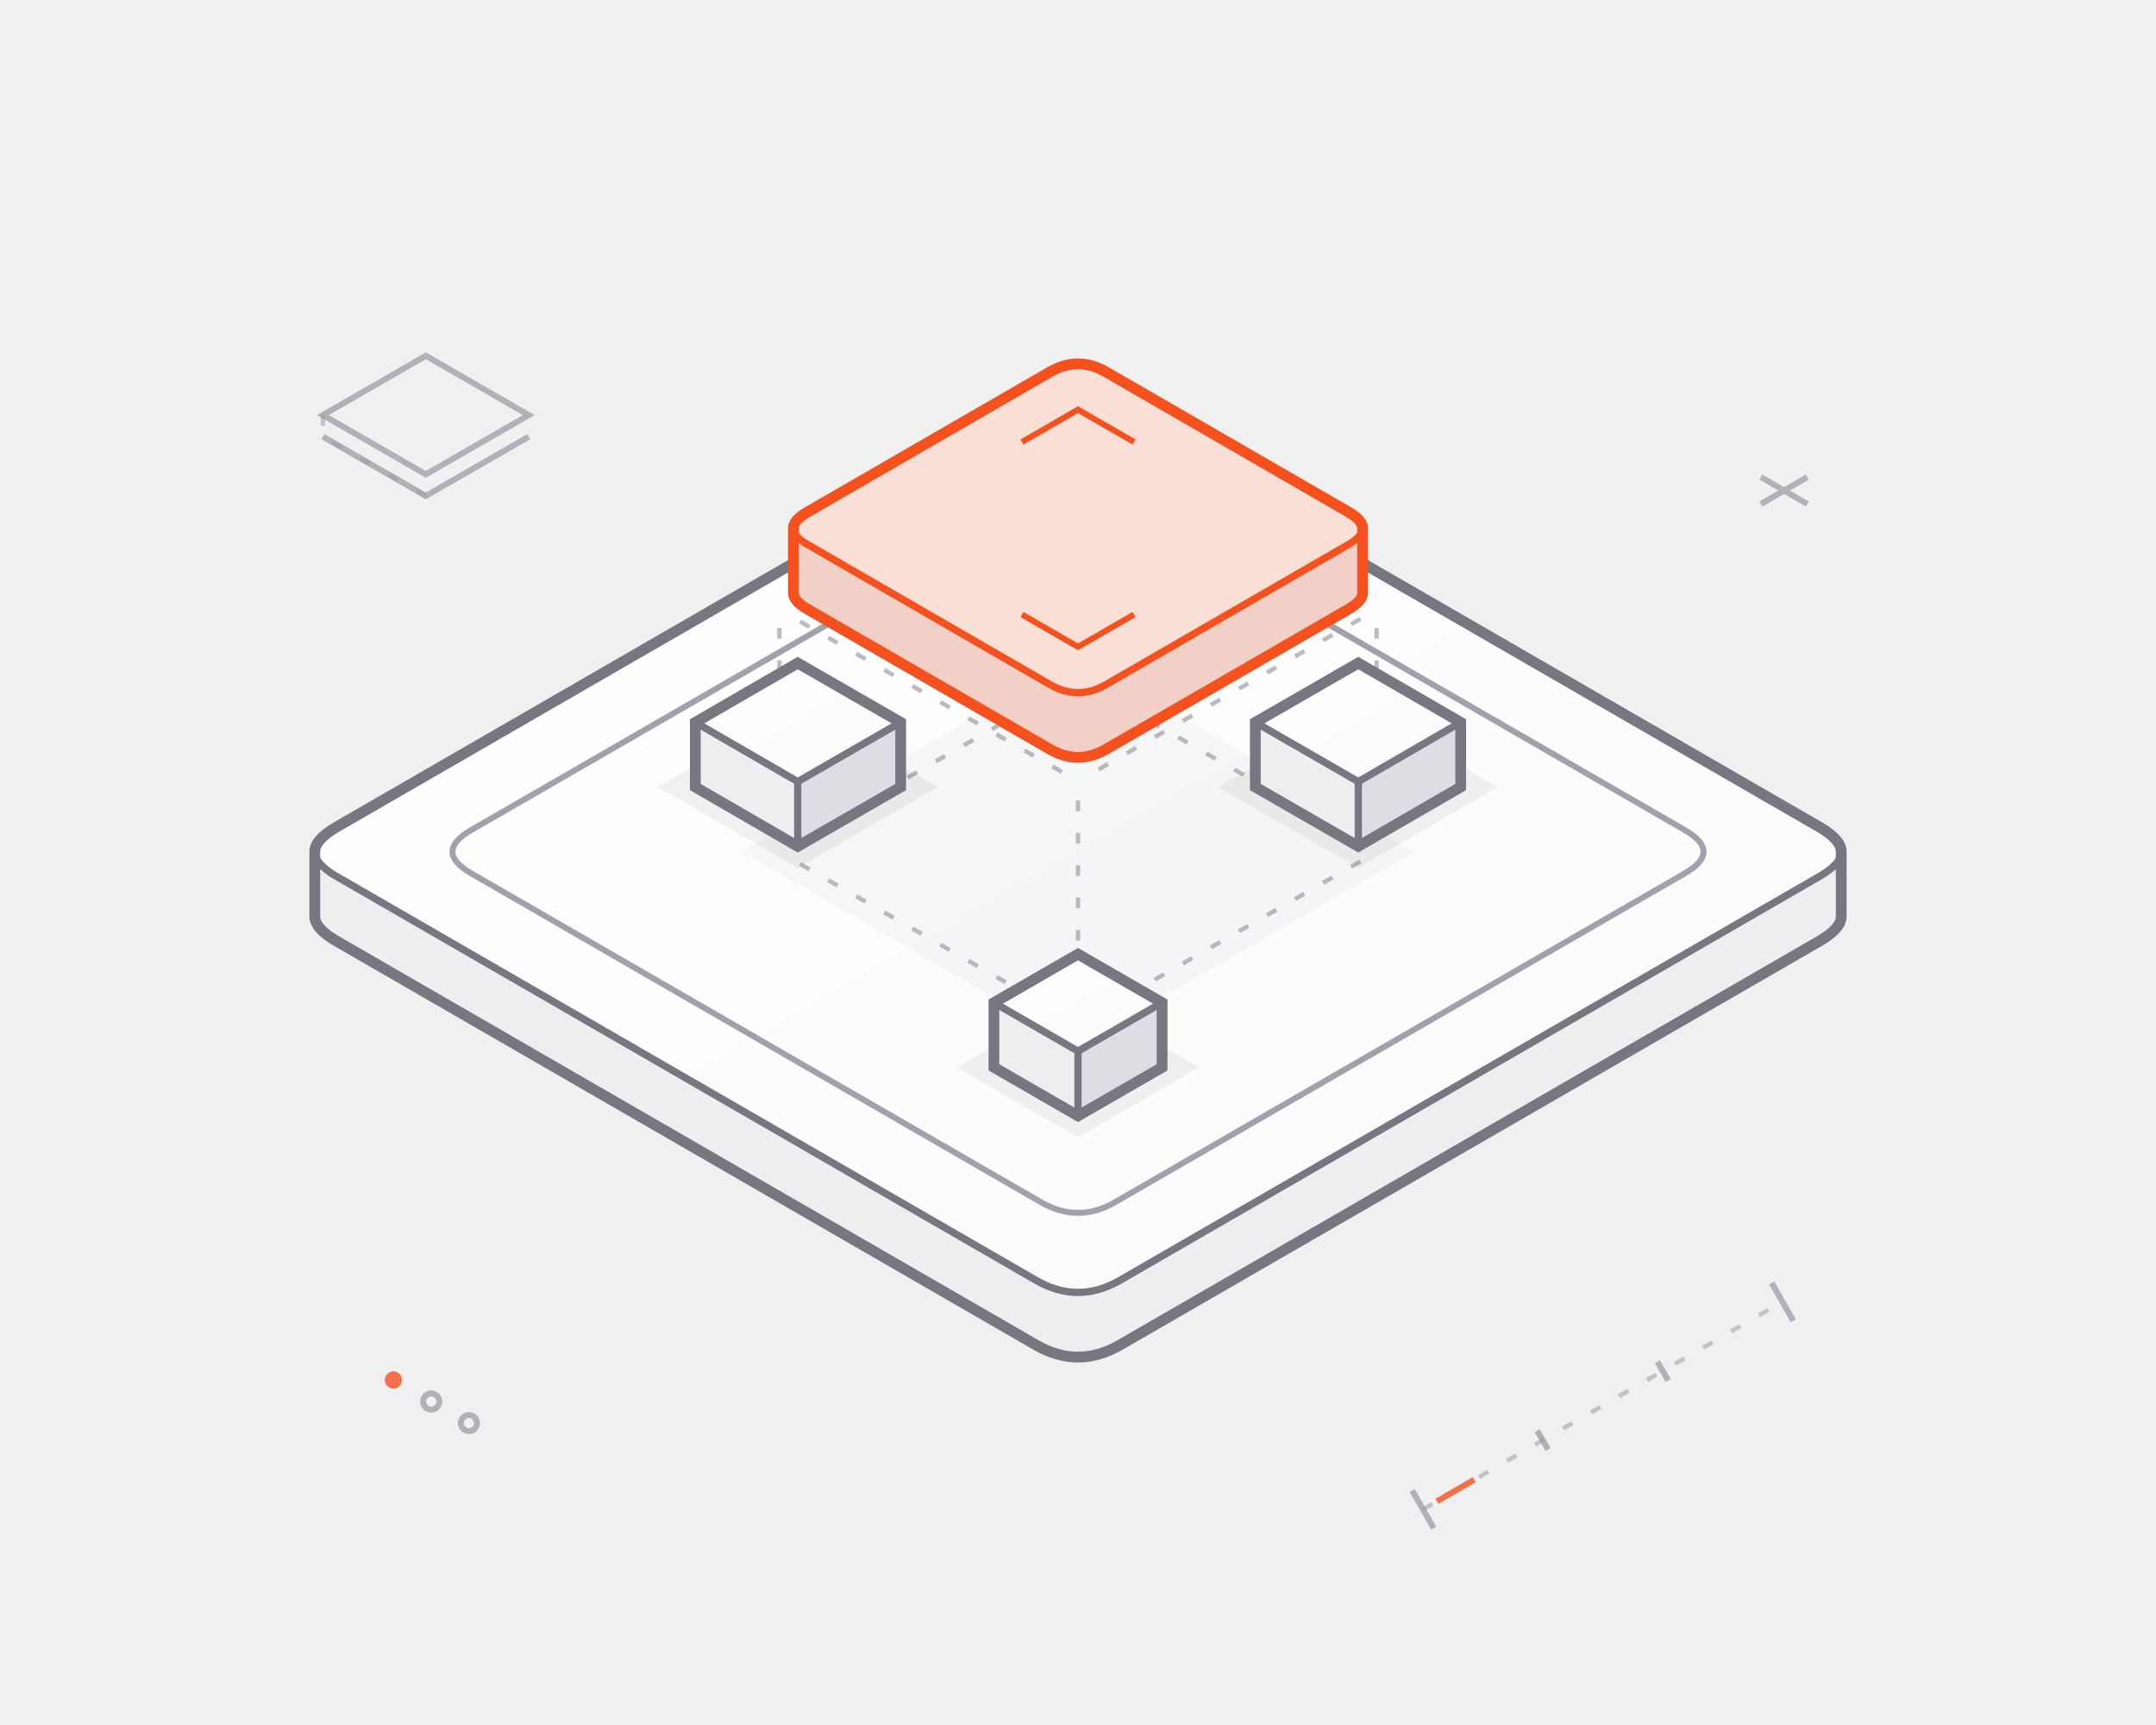
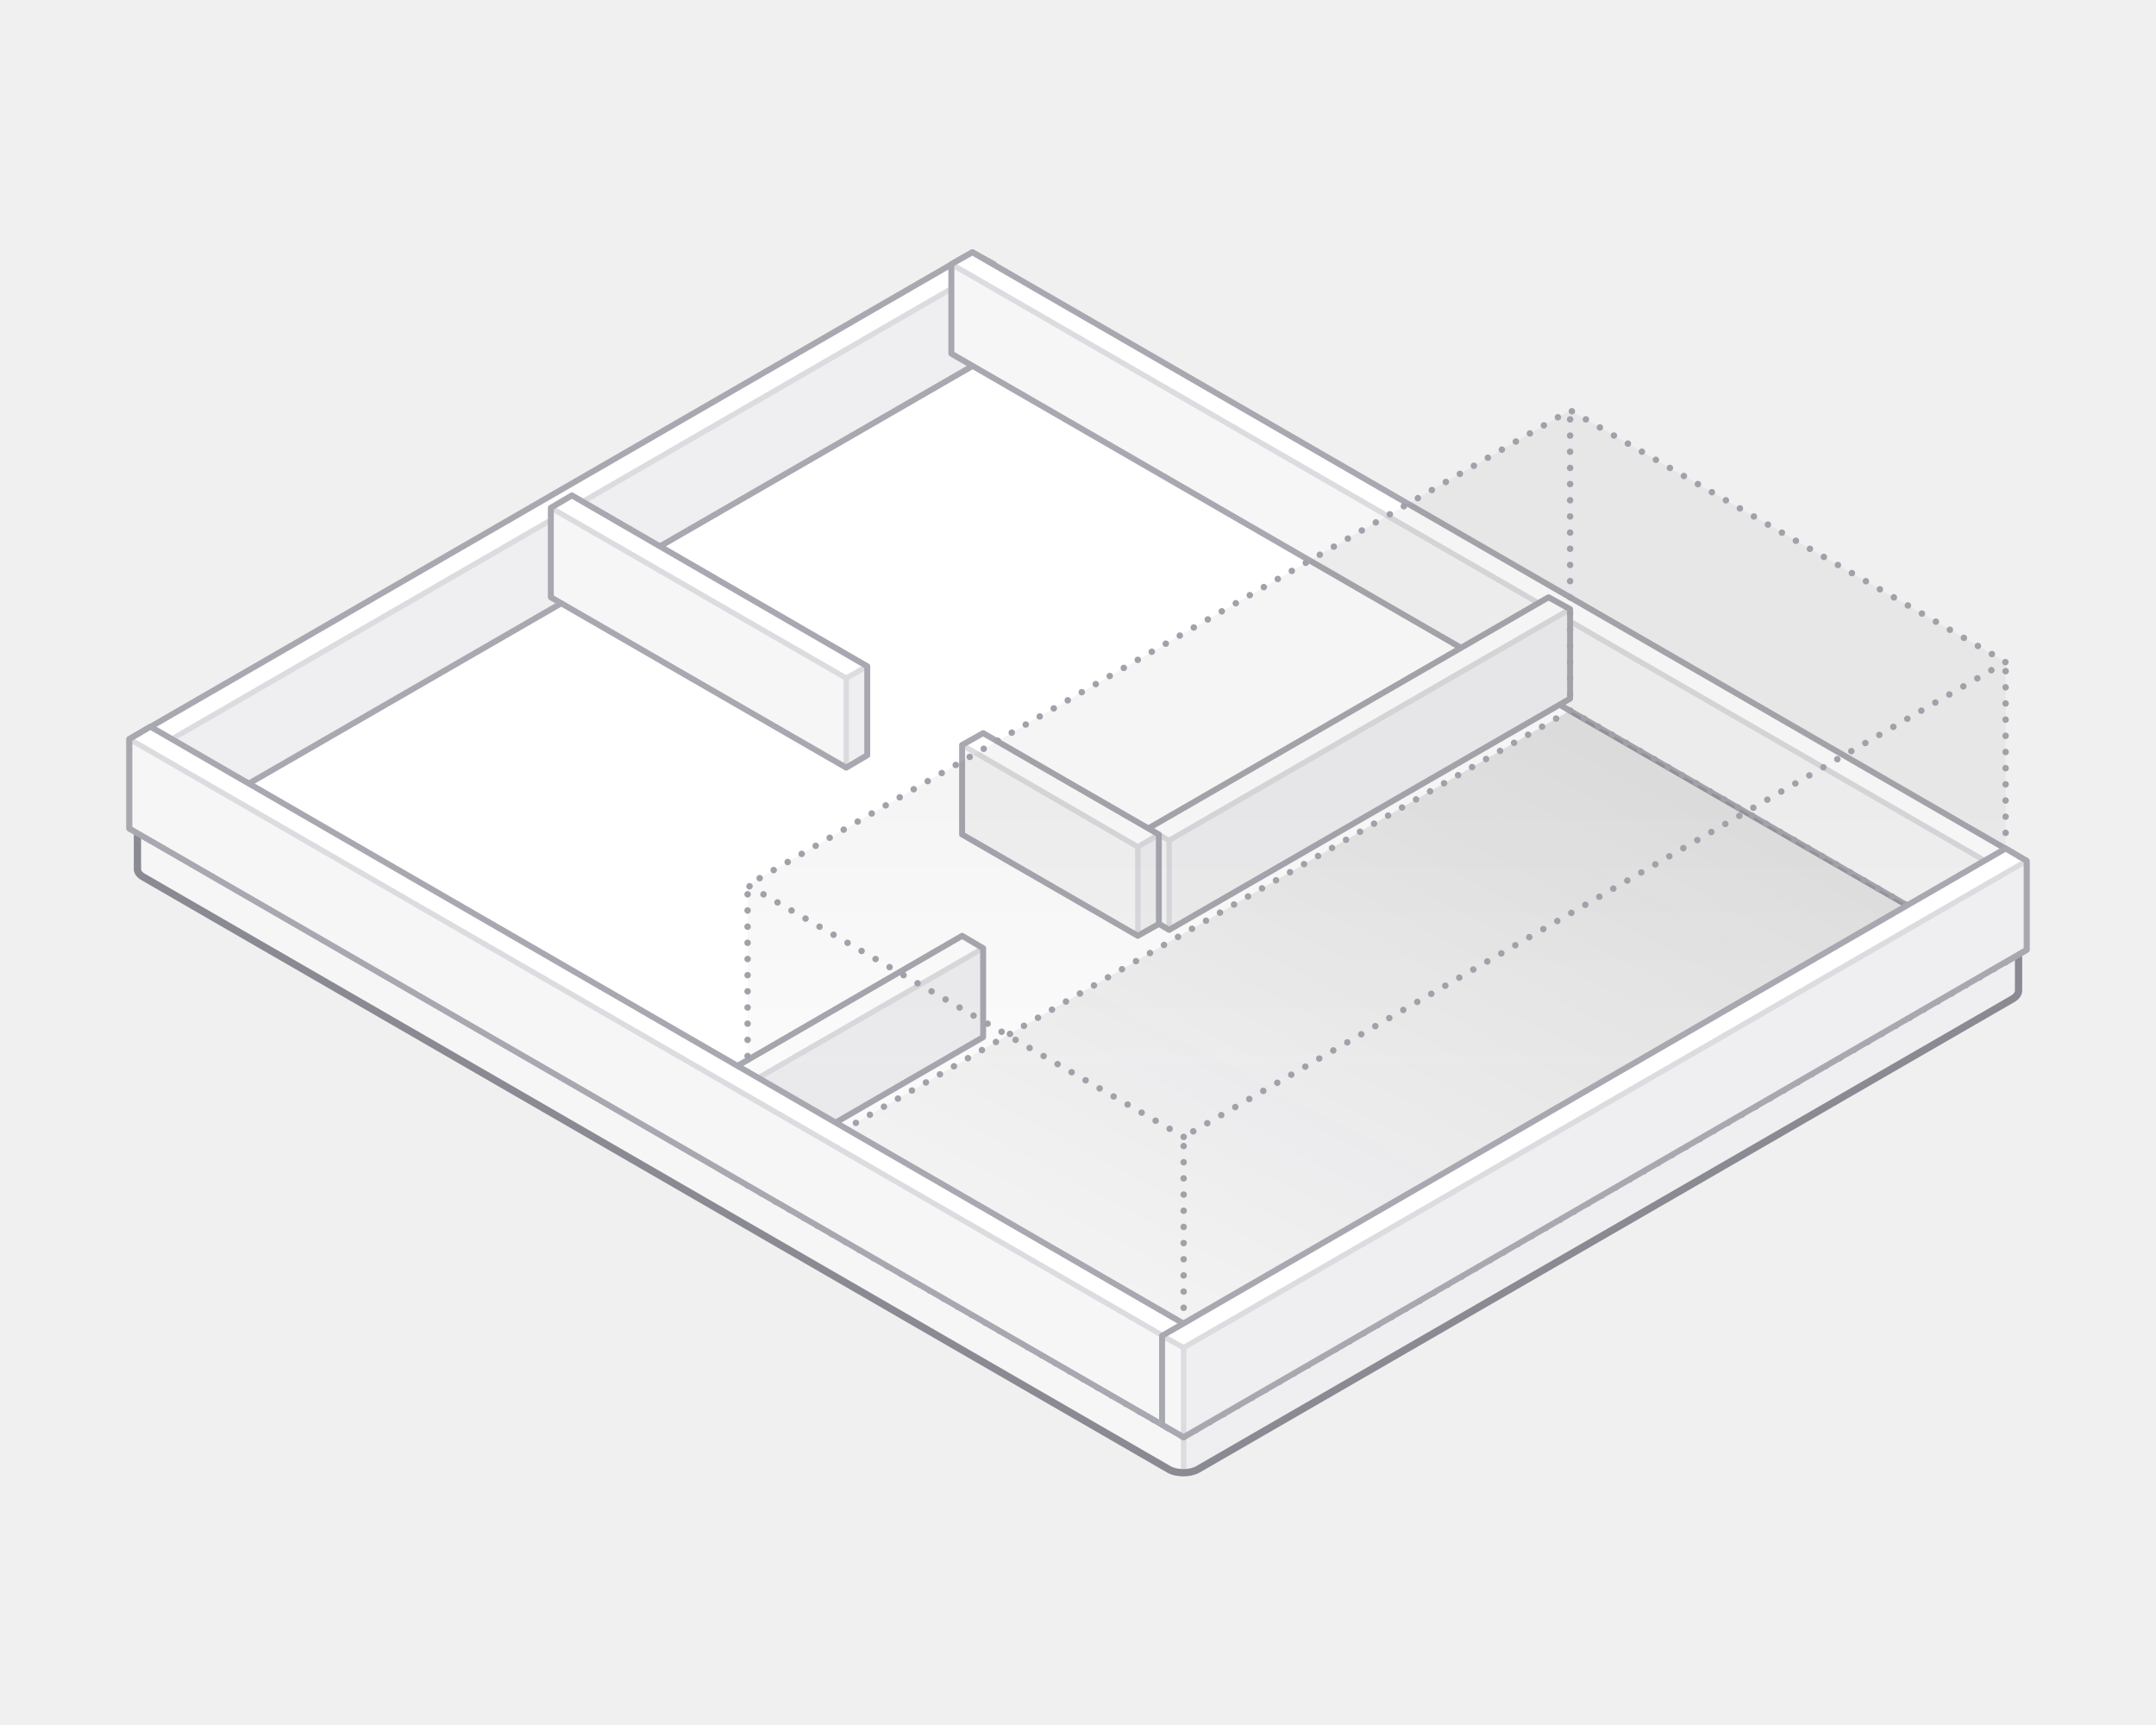
<svg xmlns="http://www.w3.org/2000/svg" width="400" height="320" viewBox="0 0 400 320" fill="none" role="img" aria-labelledby="fg-zone-light-title fg-zone-light-description" class="fg-zone-light">
  <defs>
-     <linearGradient id="fg-zone-light-plane" x1="0" y1="0" x2="1" y2="1">
-       <stop stop-color="#ffffff" />
-       <stop offset="1" stop-color="#fafafb" />
+     <linearGradient id="fg-zone-light-cy" x1="0" y1="0" x2="1" y2="0">
+       <stop stop-color="#f6f6f7" />
+       <stop offset="1" stop-color="#efeff1" />
+     </linearGradient>
+     <linearGradient id="fg-zone-light-zone-floor" gradientUnits="userSpaceOnUse" x1="291.3" y1="131.8" x2="219.6" y2="266.6">
+       <stop offset="0" stop-color="#18181b" stop-opacity="0.12" />
+       <stop offset="1" stop-color="#18181b" stop-opacity="0.02" />
+     </linearGradient>
+     <linearGradient id="fg-zone-light-zone" gradientUnits="userSpaceOnUse" x1="255.4" y1="143.5" x2="255.4" y2="199.2">
+       <stop offset="0" stop-color="#18181b" stop-opacity="0.045" />
+       <stop offset="1" stop-color="#18181b" stop-opacity="0.02" />
    </linearGradient>
  </defs>
  <style>
-     .fg-zone-light { stroke-linecap: butt; stroke-linejoin: miter; stroke-width: 2; }
-     .fg-zone-light .edge, .fg-zone-light .seam { stroke: #777781; }
-     .fg-zone-light .seam, .fg-zone-light .accent-seam { stroke-width: 1.35; }
-     .fg-zone-light .shade { fill: #1b1b24; fill-opacity: .055; }
-     .fg-zone-light .shade-soft { fill: #1b1b24; fill-opacity: .03; }
-     .fg-zone-light .soft { stroke: #a1a1ab; stroke-width: 1.1; }
-     .fg-zone-light .guide { stroke: #85858f; stroke-width: .8; stroke-dasharray: 2 4; opacity: .55; }
-     .fg-zone-light .accent-edge, .fg-zone-light .accent-seam, .fg-zone-light .accent { stroke: #f4511e; }
-     .fg-zone-light .accent { stroke-width: 1.1; }
-     .fg-zone-light .accent-fill { fill: #f4511e; }
-     .fg-zone-light .tf { fill: url(#fg-zone-light-plane); }
-     .fg-zone-light .lf { fill: #eeeef1; }
-     .fg-zone-light .rf { fill: #dddde3; }
-     .fg-zone-light .at { fill: #fadfd7; }
-     .fg-zone-light .af { fill: #f3d0c7; }
+     .fg-zone-light { stroke-linecap: round; stroke-linejoin: round; }
+     .fg-zone-light path { vector-effect: non-scaling-stroke; }
+     .fg-zone-light .t { fill: #ffffff; }
+     .fg-zone-light .l { fill: #f6f6f7; }
+     .fg-zone-light .r { fill: #efeff1; }
+     .fg-zone-light .hole { fill: #ececef; }
+     .fg-zone-light .cy { fill: url(#fg-zone-light-cy); }
+     .fg-zone-light .af { fill: #5f5f68; }
+     .fg-zone-light .kf { fill: #85858e; }
+     .fg-zone-light .eo { fill-rule: evenodd; }
+     .fg-zone-light .o { stroke: #8a8a93; stroke-width: 1.35; }
+     .fg-zone-light .o2 { stroke: #a8a8b0; stroke-width: 1.1; }
+     .fg-zone-light .e { stroke: #dcdce0; stroke-width: 1; }
+     .fg-zone-light .d { stroke: #a1a1aa; stroke-width: 1.2; stroke-dasharray: 0 3; }
+     .fg-zone-light .dh { stroke: #dcdce0; stroke-width: 1.2; stroke-dasharray: 0 3; }
+     .fg-zone-light .g { stroke: #a8a8b0; stroke-width: 1; stroke-dasharray: 3 3; }
+     .fg-zone-light .k { stroke: #85858e; stroke-width: 1.2; }
+     .fg-zone-light .ka, .fg-zone-light .oa { stroke: #5f5f68; stroke-width: 1.35; }
+     .fg-zone-light .da { stroke: #5f5f68; stroke-width: 1.2; stroke-dasharray: 0 3; }
+     .fg-zone-light .ga { stroke: #5f5f68; stroke-width: 1; stroke-dasharray: 3 3; }
  </style>
-   <g data-part="illustration">
-     <g data-part="decoration" aria-hidden="true" pointer-events="none" opacity=".8">
-       <path class="soft" d="M79 66L98.1 77L79 88L59.9 77ZM59.9 81L79 92L98.1 81M262 276.5L266 283.5M328.7 238L332.7 245M285.2 265.4L287.2 268.9M307.5 252.6L309.5 256.1M326.7 88.5L335.3 93.5M326.7 93.5L335.3 88.5M78.5 260a1.5 1.5 0 1 0 3 0a1.5 1.5 0 1 0 -3 0ZM85.5 264a1.5 1.5 0 1 0 3 0a1.5 1.5 0 1 0 -3 0Z" />
-       <path class="guide" d="M59.9 77L59.9 81L79 92M264 280L330.7 241.5" />
-       <path class="accent" d="M266.6 278.5L273.5 274.5" />
-       <path class="accent-fill" d="M71.4 256a1.6 1.6 0 1 0 3.2 0a1.6 1.6 0 1 0 -3.2 0Z" />
-     </g>
-     <g data-part="subject">
-       <g transform="translate(0 -10)">
-         <g data-part="plate">
-           <path class="lf" d="M58.4 168Q58.4 165.8 62.3 163.5L192.2 88.5Q200 84 207.8 88.5L337.7 163.5Q341.6 165.8 341.6 168L341.6 180Q341.6 182.2 337.7 184.5L207.8 259.5Q200 264 192.2 259.5L62.3 184.5Q58.4 182.2 58.4 180Z" />
-           <path class="tf" d="M192.2 88.5Q200 84 207.8 88.5L337.7 163.5Q345.5 168 337.7 172.5L207.8 247.5Q200 252 192.2 247.5L62.3 172.5Q54.5 168 62.3 163.5Z" />
-           <path class="seam" d="M341.6 168Q341.6 170.2 337.7 172.5L207.8 247.5Q200 252 192.2 247.5L62.3 172.5Q58.4 170.2 58.4 168" />
-           <path class="edge" d="M58.4 168Q58.4 165.8 62.3 163.5L192.2 88.5Q200 84 207.8 88.5L337.7 163.5Q341.6 165.8 341.6 168L341.6 180Q341.6 182.2 337.7 184.5L207.8 259.5Q200 264 192.2 259.5L62.3 184.5Q58.4 182.2 58.4 180Z" />
-         </g>
-         <path class="soft" d="M193.1 103Q200 99 206.9 103L312.6 164Q319.5 168 312.6 172L206.9 233Q200 237 193.1 233L87.4 172Q80.5 168 87.4 164Z" />
-         <polygon class="shade-soft" points="200,132 262.4,168 200,204 137.6,168" />
-         <path class="guide" d="M203 137.8L252.4 166.2M252.4 169.8L203 198.2M197 198.2L147.6 169.8M147.6 166.2L197 137.8M203 92.8L252.4 121.2M252.4 124.8L203 153.2M197 153.2L147.6 124.8M147.6 121.2L197 92.8M200 132.5L200 94.5M255.4 164.5L255.4 126.5M200 196.5L200 158.5M144.6 164.5L144.6 126.5" />
-         <polygon class="shade" points="148,141 174,156 148,171 122.1,156" />
-         <g data-part="volume">
-           <polygon class="lf" points="148,133 167.1,144 167.1,156 148,167 129,156 129,144" />
-           <polygon class="rf" points="167.1,144 148,155 148,167 167.1,156" />
-           <polygon class="tf" points="148,133 167.1,144 148,155 129,144" />
-           <path class="seam" d="M148 155L167.1 144M148 155L129 144M148 155L148 167" />
-           <polygon class="edge" points="148,133 167.1,144 167.1,156 148,167 129,156 129,144" />
-         </g>
-         <polygon class="shade" points="252,141 277.9,156 252,171 226,156" />
-         <g data-part="volume">
-           <polygon class="lf" points="252,133 271,144 271,156 252,167 232.9,156 232.9,144" />
-           <polygon class="rf" points="271,144 252,155 252,167 271,156" />
-           <polygon class="tf" points="252,133 271,144 252,155 232.9,144" />
-           <path class="seam" d="M252 155L271 144M252 155L232.9 144M252 155L252 167" />
-           <polygon class="edge" points="252,133 271,144 271,156 252,167 232.9,156 232.9,144" />
-         </g>
-         <polygon class="shade" points="200,195 222.5,208 200,221 177.5,208" />
-         <g data-part="volume">
-           <polygon class="lf" points="200,187 215.6,196 215.6,208 200,217 184.4,208 184.4,196" />
-           <polygon class="rf" points="215.6,196 200,205 200,217 215.6,208" />
-           <polygon class="tf" points="200,187 215.6,196 200,205 184.4,196" />
-           <path class="seam" d="M200 205L215.6 196M200 205L184.4 196M200 205L200 217" />
-           <polygon class="edge" points="200,187 215.6,196 215.6,208 200,217 184.4,208 184.4,196" />
-         </g>
-         <g data-part="plate">
-           <path class="af" d="M147.2 108Q147.2 106.5 149.8 105L194.8 79Q200 76 205.2 79L250.2 105Q252.8 106.5 252.8 108L252.8 120Q252.8 121.5 250.2 123L205.2 149Q200 152 194.8 149L149.8 123Q147.2 121.5 147.2 120Z" />
-           <path class="at" d="M194.8 79Q200 76 205.2 79L250.2 105Q255.4 108 250.2 111L205.2 137Q200 140 194.8 137L149.8 111Q144.6 108 149.8 105Z" />
-           <path class="accent-seam" d="M252.8 108Q252.8 109.5 250.2 111L205.2 137Q200 140 194.8 137L149.8 111Q147.2 109.5 147.2 108" />
-           <path class="accent-edge" d="M147.2 108Q147.2 106.5 149.8 105L194.8 79Q200 76 205.2 79L250.2 105Q252.8 106.5 252.8 108L252.8 120Q252.8 121.5 250.2 123L205.2 149Q200 152 194.8 149L149.8 123Q147.2 121.5 147.2 120Z" />
-         </g>
-         <g data-part="detail">
-           <path class="accent" d="M189.6 92L200 86L210.4 92M210.4 124L200 130L189.6 124" />
-         </g>
-       </g>
-     </g>
-   </g>
+   <path class="r" d="M374.5 176.2C374.5 176.8 374.1 177.4 373.4 177.8L222.2 265.1C221.5 265.5 220.5 265.7 219.6 265.7L219.6 273.2C220.5 273.2 221.5 273 222.2 272.6L373.4 185.3C374.1 184.9 374.5 184.3 374.5 183.8Z" />
+   <path class="l" d="M219.6 265.7C218.6 265.7 217.6 265.5 216.9 265.1L26.6 155.2C25.9 154.8 25.5 154.2 25.5 153.7L25.5 161.2C25.5 161.8 25.9 162.3 26.6 162.7L216.9 272.6C217.6 273 218.6 273.2 219.6 273.2Z" />
+   <path class="t" d="M25.5 153.7C25.5 153.1 25.9 152.6 26.6 152.2L177.8 64.8C178.5 64.4 179.5 64.2 180.4 64.2C181.4 64.2 182.4 64.4 183.1 64.8L373.4 174.7C374.1 175.1 374.5 175.7 374.5 176.2C374.5 176.8 374.1 177.4 373.4 177.8L222.2 265.1C221.5 265.5 220.5 265.7 219.6 265.7C218.6 265.7 217.6 265.5 216.9 265.1L26.6 155.2C25.9 154.8 25.5 154.2 25.5 153.7Z" />
+   <path class="e" d="M374.5 176.2C374.5 176.8 374.1 177.4 373.4 177.8L222.2 265.1C221.5 265.5 220.5 265.7 219.6 265.7C218.6 265.7 217.6 265.5 216.9 265.1L26.6 155.2C25.9 154.8 25.5 154.2 25.5 153.7M219.6 265.7L219.6 273.2M25.5 153.7L25.5 161.2" />
+   <path class="o" d="M25.5 153.7C25.5 153.1 25.9 152.6 26.6 152.2L177.8 64.8C178.5 64.4 179.5 64.2 180.4 64.2C181.4 64.2 182.4 64.4 183.1 64.8L373.4 174.7C374.1 175.1 374.5 175.7 374.5 176.2L374.5 183.8C374.5 184.3 374.1 184.9 373.4 185.3L222.2 272.6C221.5 273 220.5 273.2 219.6 273.2C218.6 273.2 217.6 273 216.9 272.6L26.6 162.7C25.9 162.3 25.5 161.8 25.5 161.2Z" />
+   <path class="r" d="M184.4 49L27.9 139.4L27.9 155.9L184.4 65.6Z" />
+   <path class="l" d="M27.9 139.4L24 137.1L24 153.7L27.9 155.9Z" />
+   <path class="t" d="M24 137.1L180.4 46.8L184.4 49L27.9 139.4L24 137.1Z" />
+   <path class="e" d="M184.4 49L27.9 139.4L24 137.1M27.9 139.4L27.9 155.9M24 137.1L24 153.7" />
+   <path class="o2" d="M24 137.1L180.4 46.8L184.4 49L184.4 65.6L27.9 155.9L24 153.7Z" />
+   <path class="r" d="M376 159.7L372.1 161.9L372.1 178.5L376 176.2Z" />
+   <path class="l" d="M372.1 161.9L176.5 49L176.5 65.6L372.1 178.5Z" />
+   <path class="t" d="M176.5 49L180.4 46.8L376 159.7L372.1 161.9L176.5 49Z" />
+   <path class="e" d="M376 159.7L372.1 161.9L176.5 49M372.1 161.9L372.1 178.5M176.5 49L176.5 65.6" />
+   <path class="o2" d="M176.5 49L180.4 46.8L376 159.7L376 176.2L372.1 178.5L176.5 65.6Z" />
+   <path class="r" d="M160.9 123.6L157 125.8L157 142.4L160.9 140.1Z" />
+   <path class="l" d="M157 125.8L102.2 94.2L102.2 110.8L157 142.4Z" />
+   <path class="t" d="M102.2 94.2L106.1 91.9L160.9 123.6L157 125.8L102.2 94.2Z" />
+   <path class="e" d="M160.9 123.6L157 125.8L102.2 94.2M157 125.8L157 142.4M102.2 94.2L102.2 110.8" />
+   <path class="o2" d="M102.2 94.2L106.1 91.9L160.9 123.6L160.9 140.1L157 142.4L102.2 110.8Z" />
+   <path class="r" d="M291.3 113L216.9 155.9L216.9 172.5L291.3 129.6Z" />
+   <path class="l" d="M216.9 155.9L213 153.7L213 170.2L216.9 172.5Z" />
+   <path class="t" d="M213 153.7L287.3 110.8L291.3 113L216.9 155.9L213 153.7Z" />
+   <path class="e" d="M291.3 113L216.9 155.9L213 153.7M216.9 155.9L216.9 172.5M213 153.7L213 170.2" />
+   <path class="o2" d="M213 153.7L287.3 110.8L291.3 113L291.3 129.6L216.9 172.5L213 170.2Z" />
+   <path class="r" d="M215 154.8L211.1 157.1L211.1 173.6L215 171.4Z" />
+   <path class="l" d="M211.1 157.1L178.5 138.2L178.5 154.8L211.1 173.6Z" />
+   <path class="t" d="M178.5 138.2L182.4 136L215 154.8L211.1 157.1L178.5 138.2Z" />
+   <path class="e" d="M215 154.8L211.1 157.1L178.5 138.2M211.1 157.1L211.1 173.6M178.5 138.2L178.5 154.8" />
+   <path class="o2" d="M178.5 138.2L182.4 136L215 154.8L215 171.4L211.1 173.6L178.5 154.8Z" />
+   <path class="r" d="M182.4 175.9L136.8 202.2L136.8 218.8L182.4 192.4Z" />
+   <path class="l" d="M136.8 202.2L132.9 200L132.9 216.5L136.8 218.8Z" />
+   <path class="t" d="M132.9 200L178.5 173.6L182.4 175.9L136.8 202.2L132.9 200Z" />
+   <path class="e" d="M182.4 175.9L136.8 202.2L132.9 200M136.8 202.2L136.8 218.8M132.9 200L132.9 216.5" />
+   <path class="o2" d="M132.9 200L178.5 173.6L182.4 175.9L182.4 192.4L136.8 218.8L132.9 216.5Z" />
+   <path fill="url(#fg-zone-light-zone-floor)" d="M219.6 266.6L138.7 219.9L291.3 131.8L372.1 178.5L219.6 266.6Z" />
+   <path fill="url(#fg-zone-light-zone)" d="M138.7 164.2L291.3 76.1L372.1 122.8L372.1 178.5L219.6 266.6L138.7 219.9Z" />
+   <path class="d" d="M291.3 131.8L138.7 219.9M291.3 131.8L372.1 178.5M291.3 131.8L291.3 76.1M138.7 219.9L138.7 164.2M219.6 266.6L219.6 210.9M372.1 178.5L372.1 122.8M138.7 219.9L219.6 266.6L372.1 178.5M219.6 210.9L138.7 164.2L291.3 76.1L372.1 122.8L219.6 210.9Z" />
+   <path class="r" d="M223.5 247.8L219.6 250L219.6 266.6L223.5 264.3Z" />
+   <path class="l" d="M219.6 250L24 137.1L24 153.7L219.6 266.6Z" />
+   <path class="t" d="M24 137.1L27.9 134.8L223.5 247.8L219.6 250L24 137.1Z" />
+   <path class="e" d="M223.5 247.8L219.6 250L24 137.1M219.6 250L219.6 266.6M24 137.1L24 153.7" />
+   <path class="o2" d="M24 137.1L27.9 134.8L223.5 247.8L223.5 264.3L219.6 266.6L24 153.7Z" />
+   <path class="r" d="M376 159.7L219.6 250L219.6 266.6L376 176.2Z" />
+   <path class="l" d="M219.6 250L215.6 247.8L215.6 264.3L219.6 266.6Z" />
+   <path class="t" d="M215.6 247.8L372.1 157.4L376 159.7L219.6 250L215.6 247.8Z" />
+   <path class="e" d="M376 159.7L219.6 250L215.6 247.8M219.6 250L219.6 266.6M215.6 247.8L215.6 264.3" />
+   <path class="o2" d="M215.6 247.8L372.1 157.4L376 159.7L376 176.2L219.6 266.6L215.6 264.3Z" />
</svg>
